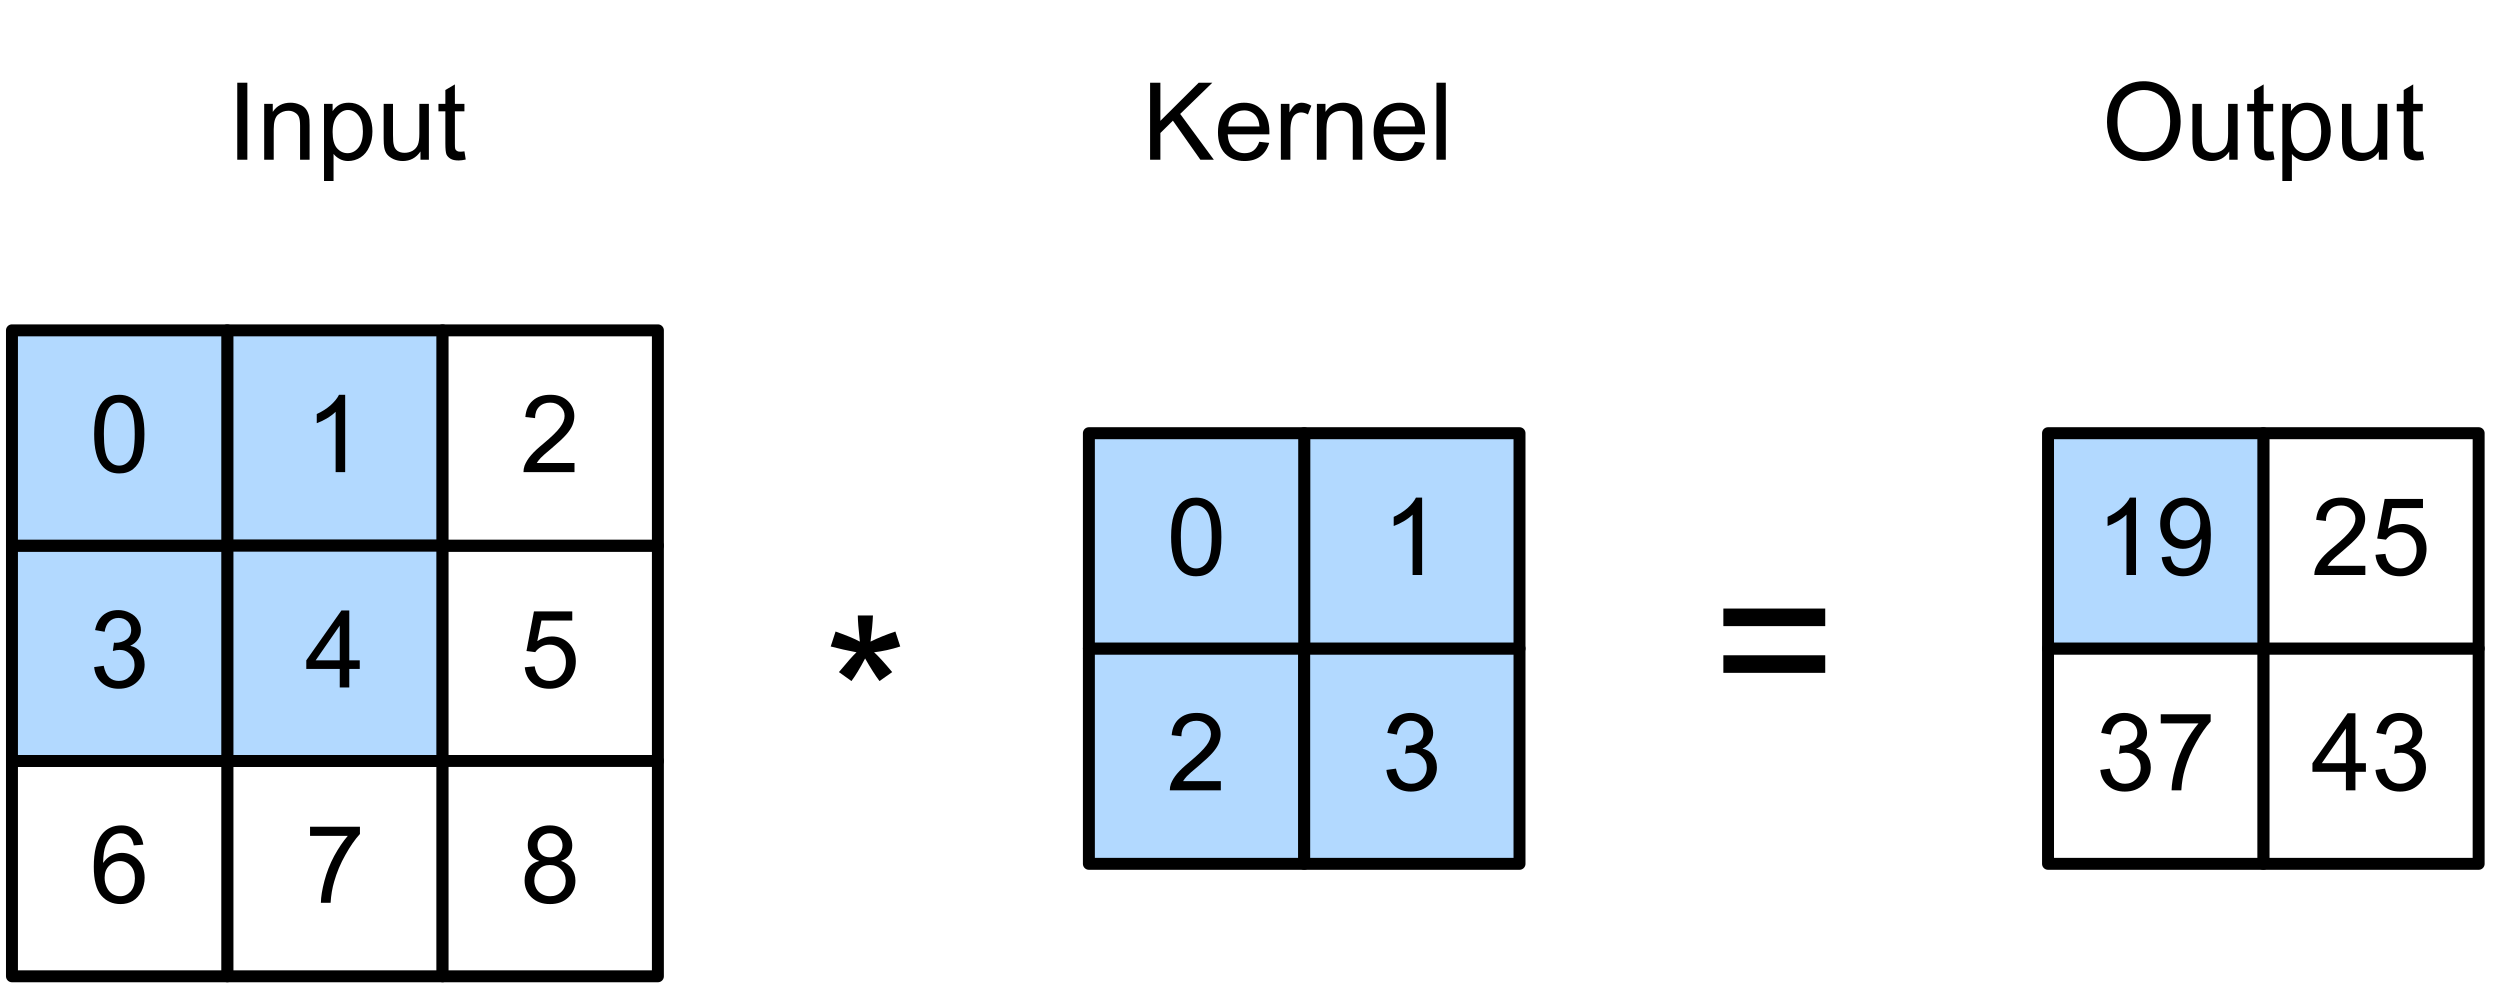
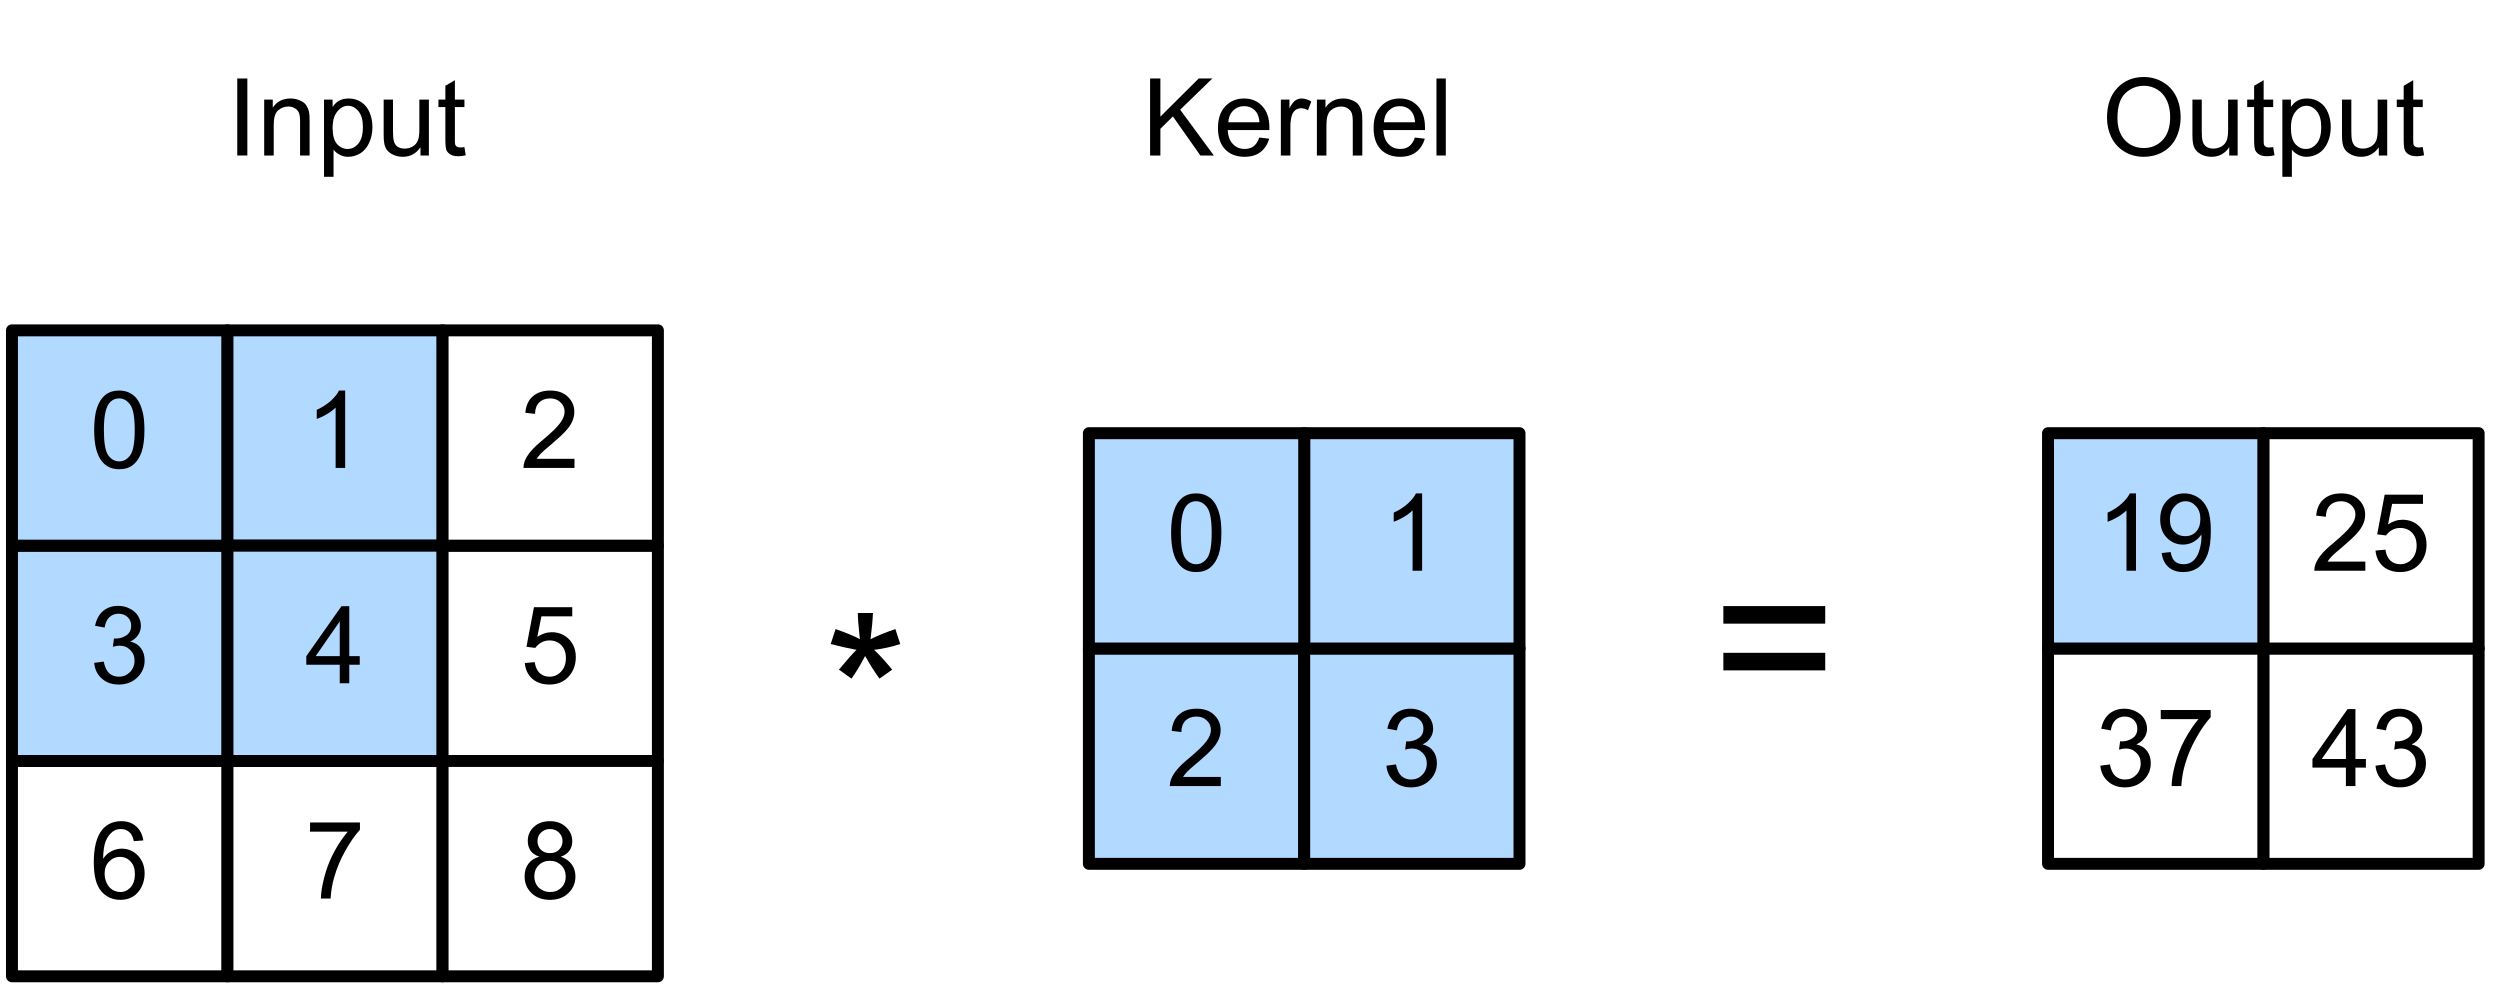
<svg xmlns="http://www.w3.org/2000/svg" xmlns:xlink="http://www.w3.org/1999/xlink" width="209pt" height="83pt" viewBox="0 0 209 83" version="1.1">
  <defs>
    <g>
      <symbol overflow="visible" id="glyph0-0">
        <path style="stroke:none;" d="M 1.125 0 L 1.125 -5.625 L 5.625 -5.625 L 5.625 0 Z M 1.266 -0.141 L 5.484 -0.141 L 5.484 -5.484 L 1.266 -5.484 Z M 1.266 -0.141 " />
      </symbol>
      <symbol overflow="visible" id="glyph0-1">
        <path style="stroke:none;" d="M 2.906 0 L 2.906 -1.547 L 0.109 -1.547 L 0.109 -2.266 L 3.047 -6.438 L 3.703 -6.438 L 3.703 -2.266 L 4.578 -2.266 L 4.578 -1.547 L 3.703 -1.547 L 3.703 0 Z M 2.906 -2.266 L 2.906 -5.172 L 0.891 -2.266 Z M 2.906 -2.266 " />
      </symbol>
      <symbol overflow="visible" id="glyph0-2">
        <path style="stroke:none;" d="M 0.375 -1.703 L 1.172 -1.812 C 1.266 -1.363 1.414 -1.039 1.625 -0.844 C 1.844 -0.645 2.113 -0.547 2.438 -0.547 C 2.801 -0.547 3.109 -0.672 3.359 -0.922 C 3.617 -1.18 3.75 -1.504 3.75 -1.891 C 3.75 -2.254 3.629 -2.551 3.391 -2.781 C 3.16 -3.02 2.863 -3.141 2.5 -3.141 C 2.344 -3.141 2.156 -3.109 1.938 -3.047 L 2.031 -3.75 C 2.082 -3.738 2.125 -3.734 2.156 -3.734 C 2.488 -3.734 2.789 -3.82 3.062 -4 C 3.332 -4.176 3.469 -4.445 3.469 -4.812 C 3.469 -5.102 3.367 -5.344 3.172 -5.531 C 2.973 -5.719 2.719 -5.812 2.406 -5.812 C 2.102 -5.812 1.848 -5.711 1.641 -5.516 C 1.441 -5.328 1.312 -5.039 1.25 -4.656 L 0.453 -4.797 C 0.555 -5.328 0.773 -5.738 1.109 -6.031 C 1.453 -6.32 1.879 -6.469 2.391 -6.469 C 2.742 -6.469 3.066 -6.391 3.359 -6.234 C 3.66 -6.086 3.891 -5.883 4.047 -5.625 C 4.203 -5.363 4.281 -5.086 4.281 -4.797 C 4.281 -4.516 4.203 -4.258 4.047 -4.031 C 3.898 -3.801 3.68 -3.617 3.391 -3.484 C 3.773 -3.398 4.07 -3.219 4.281 -2.938 C 4.488 -2.664 4.594 -2.32 4.594 -1.906 C 4.594 -1.344 4.383 -0.863 3.969 -0.469 C 3.562 -0.082 3.047 0.109 2.422 0.109 C 1.859 0.109 1.391 -0.055 1.016 -0.391 C 0.641 -0.723 0.426 -1.16 0.375 -1.703 Z M 0.375 -1.703 " />
      </symbol>
      <symbol overflow="visible" id="glyph0-3">
        <path style="stroke:none;" d="M 0.422 -5.594 L 0.422 -6.359 L 4.594 -6.359 L 4.594 -5.75 C 4.188 -5.312 3.781 -4.727 3.375 -4 C 2.969 -3.281 2.656 -2.535 2.438 -1.766 C 2.281 -1.234 2.18 -0.645 2.141 0 L 1.328 0 C 1.336 -0.508 1.438 -1.117 1.625 -1.828 C 1.812 -2.547 2.082 -3.238 2.438 -3.906 C 2.801 -4.57 3.18 -5.133 3.578 -5.594 Z M 0.422 -5.594 " />
      </symbol>
      <symbol overflow="visible" id="glyph0-4">
        <path style="stroke:none;" d="M 4.531 -0.766 L 4.531 0 L 0.266 0 C 0.266 -0.188 0.297 -0.367 0.359 -0.547 C 0.473 -0.836 0.648 -1.125 0.891 -1.406 C 1.129 -1.688 1.473 -2.008 1.922 -2.375 C 2.617 -2.957 3.086 -3.414 3.328 -3.75 C 3.578 -4.082 3.703 -4.398 3.703 -4.703 C 3.703 -5.016 3.586 -5.273 3.359 -5.484 C 3.141 -5.703 2.852 -5.812 2.5 -5.812 C 2.113 -5.812 1.805 -5.695 1.578 -5.469 C 1.348 -5.238 1.234 -4.922 1.234 -4.516 L 0.422 -4.609 C 0.473 -5.211 0.68 -5.672 1.047 -5.984 C 1.41 -6.305 1.898 -6.469 2.516 -6.469 C 3.129 -6.469 3.613 -6.297 3.969 -5.953 C 4.332 -5.609 4.516 -5.188 4.516 -4.688 C 4.516 -4.426 4.461 -4.172 4.359 -3.922 C 4.254 -3.672 4.078 -3.406 3.828 -3.125 C 3.586 -2.852 3.188 -2.477 2.625 -2 C 2.145 -1.602 1.836 -1.332 1.703 -1.188 C 1.566 -1.039 1.457 -0.898 1.375 -0.766 Z M 4.531 -0.766 " />
      </symbol>
      <symbol overflow="visible" id="glyph0-5">
        <path style="stroke:none;" d="M 0.375 -1.688 L 1.203 -1.766 C 1.266 -1.359 1.406 -1.051 1.625 -0.844 C 1.852 -0.645 2.125 -0.547 2.438 -0.547 C 2.82 -0.547 3.145 -0.688 3.406 -0.969 C 3.676 -1.258 3.812 -1.641 3.812 -2.109 C 3.812 -2.566 3.68 -2.926 3.422 -3.188 C 3.172 -3.445 2.844 -3.578 2.438 -3.578 C 2.176 -3.578 1.941 -3.516 1.734 -3.391 C 1.535 -3.273 1.375 -3.129 1.25 -2.953 L 0.516 -3.047 L 1.141 -6.359 L 4.344 -6.359 L 4.344 -5.594 L 1.766 -5.594 L 1.422 -3.875 C 1.805 -4.133 2.211 -4.266 2.641 -4.266 C 3.203 -4.266 3.676 -4.07 4.062 -3.688 C 4.445 -3.301 4.641 -2.801 4.641 -2.188 C 4.641 -1.602 4.473 -1.098 4.141 -0.672 C 3.723 -0.148 3.156 0.109 2.438 0.109 C 1.852 0.109 1.375 -0.051 1 -0.375 C 0.633 -0.707 0.426 -1.145 0.375 -1.688 Z M 0.375 -1.688 " />
      </symbol>
      <symbol overflow="visible" id="glyph0-6">
        <path style="stroke:none;" d="M 3.359 0 L 2.562 0 L 2.562 -5.047 C 2.375 -4.859 2.125 -4.672 1.812 -4.484 C 1.5 -4.305 1.223 -4.176 0.984 -4.094 L 0.984 -4.859 C 1.422 -5.055 1.805 -5.301 2.141 -5.594 C 2.473 -5.895 2.707 -6.188 2.844 -6.469 L 3.359 -6.469 Z M 3.359 0 " />
      </symbol>
      <symbol overflow="visible" id="glyph0-7">
        <path style="stroke:none;" d="M 0.5 -1.484 L 1.25 -1.562 C 1.312 -1.207 1.43 -0.945 1.609 -0.781 C 1.797 -0.625 2.035 -0.547 2.328 -0.547 C 2.566 -0.547 2.773 -0.598 2.953 -0.703 C 3.141 -0.816 3.289 -0.969 3.406 -1.156 C 3.531 -1.344 3.629 -1.594 3.703 -1.906 C 3.785 -2.219 3.828 -2.539 3.828 -2.875 C 3.828 -2.906 3.82 -2.957 3.812 -3.031 C 3.656 -2.781 3.441 -2.578 3.172 -2.422 C 2.898 -2.266 2.602 -2.188 2.281 -2.188 C 1.75 -2.188 1.297 -2.379 0.922 -2.766 C 0.555 -3.148 0.375 -3.66 0.375 -4.297 C 0.375 -4.953 0.566 -5.477 0.953 -5.875 C 1.336 -6.27 1.82 -6.469 2.406 -6.469 C 2.82 -6.469 3.203 -6.352 3.547 -6.125 C 3.891 -5.906 4.148 -5.586 4.328 -5.172 C 4.516 -4.754 4.609 -4.148 4.609 -3.359 C 4.609 -2.535 4.52 -1.879 4.344 -1.391 C 4.164 -0.898 3.898 -0.523 3.547 -0.266 C 3.191 -0.016 2.773 0.109 2.297 0.109 C 1.797 0.109 1.383 -0.031 1.062 -0.312 C 0.75 -0.594 0.562 -0.984 0.5 -1.484 Z M 3.734 -4.328 C 3.734 -4.785 3.609 -5.145 3.359 -5.406 C 3.117 -5.676 2.832 -5.812 2.5 -5.812 C 2.145 -5.812 1.836 -5.664 1.578 -5.375 C 1.316 -5.094 1.188 -4.723 1.188 -4.266 C 1.188 -3.859 1.305 -3.523 1.547 -3.266 C 1.797 -3.016 2.102 -2.891 2.469 -2.891 C 2.844 -2.891 3.145 -3.016 3.375 -3.266 C 3.613 -3.523 3.734 -3.879 3.734 -4.328 Z M 3.734 -4.328 " />
      </symbol>
      <symbol overflow="visible" id="glyph0-8">
        <path style="stroke:none;" d="M 4.484 -4.859 L 3.688 -4.797 C 3.625 -5.109 3.523 -5.336 3.391 -5.484 C 3.18 -5.703 2.922 -5.812 2.609 -5.812 C 2.348 -5.812 2.125 -5.742 1.938 -5.609 C 1.688 -5.422 1.488 -5.156 1.344 -4.812 C 1.207 -4.469 1.133 -3.973 1.125 -3.328 C 1.312 -3.609 1.539 -3.816 1.812 -3.953 C 2.094 -4.098 2.383 -4.172 2.688 -4.172 C 3.219 -4.172 3.664 -3.977 4.031 -3.594 C 4.406 -3.207 4.594 -2.707 4.594 -2.094 C 4.594 -1.688 4.504 -1.305 4.328 -0.953 C 4.148 -0.609 3.91 -0.344 3.609 -0.156 C 3.305 0.02 2.961 0.109 2.578 0.109 C 1.922 0.109 1.383 -0.129 0.969 -0.609 C 0.551 -1.098 0.344 -1.898 0.344 -3.016 C 0.344 -4.254 0.57 -5.16 1.031 -5.734 C 1.426 -6.223 1.969 -6.469 2.656 -6.469 C 3.156 -6.469 3.566 -6.32 3.891 -6.031 C 4.211 -5.75 4.41 -5.359 4.484 -4.859 Z M 1.25 -2.094 C 1.25 -1.812 1.305 -1.547 1.422 -1.297 C 1.535 -1.055 1.695 -0.867 1.906 -0.734 C 2.113 -0.609 2.332 -0.547 2.562 -0.547 C 2.895 -0.547 3.18 -0.676 3.422 -0.938 C 3.66 -1.207 3.781 -1.578 3.781 -2.047 C 3.781 -2.492 3.66 -2.844 3.422 -3.094 C 3.191 -3.352 2.895 -3.484 2.531 -3.484 C 2.176 -3.484 1.875 -3.352 1.625 -3.094 C 1.375 -2.844 1.25 -2.508 1.25 -2.094 Z M 1.25 -2.094 " />
      </symbol>
      <symbol overflow="visible" id="glyph0-9">
        <path style="stroke:none;" d="M 1.594 -3.5 C 1.258 -3.613 1.016 -3.781 0.859 -4 C 0.703 -4.227 0.625 -4.5 0.625 -4.812 C 0.625 -5.281 0.789 -5.672 1.125 -5.984 C 1.469 -6.305 1.914 -6.469 2.469 -6.469 C 3.031 -6.469 3.484 -6.301 3.828 -5.969 C 4.172 -5.645 4.344 -5.25 4.344 -4.781 C 4.344 -4.488 4.266 -4.227 4.109 -4 C 3.953 -3.781 3.711 -3.613 3.391 -3.5 C 3.785 -3.363 4.086 -3.148 4.297 -2.859 C 4.504 -2.578 4.609 -2.238 4.609 -1.844 C 4.609 -1.289 4.41 -0.828 4.016 -0.453 C 3.629 -0.078 3.117 0.109 2.484 0.109 C 1.848 0.109 1.332 -0.078 0.938 -0.453 C 0.551 -0.828 0.359 -1.297 0.359 -1.859 C 0.359 -2.273 0.461 -2.625 0.672 -2.906 C 0.891 -3.195 1.195 -3.395 1.594 -3.5 Z M 1.438 -4.828 C 1.438 -4.523 1.531 -4.273 1.719 -4.078 C 1.914 -3.891 2.172 -3.797 2.484 -3.797 C 2.797 -3.797 3.047 -3.891 3.234 -4.078 C 3.43 -4.273 3.531 -4.516 3.531 -4.797 C 3.531 -5.078 3.43 -5.316 3.234 -5.516 C 3.035 -5.711 2.785 -5.812 2.484 -5.812 C 2.18 -5.812 1.93 -5.711 1.734 -5.516 C 1.535 -5.328 1.438 -5.098 1.438 -4.828 Z M 1.172 -1.859 C 1.172 -1.629 1.223 -1.41 1.328 -1.203 C 1.441 -0.992 1.602 -0.832 1.812 -0.719 C 2.02 -0.602 2.25 -0.547 2.5 -0.547 C 2.875 -0.547 3.18 -0.664 3.422 -0.906 C 3.672 -1.145 3.797 -1.453 3.797 -1.828 C 3.797 -2.211 3.672 -2.531 3.422 -2.781 C 3.172 -3.031 2.852 -3.156 2.469 -3.156 C 2.094 -3.156 1.781 -3.031 1.531 -2.781 C 1.289 -2.531 1.172 -2.223 1.172 -1.859 Z M 1.172 -1.859 " />
      </symbol>
      <symbol overflow="visible" id="glyph0-10">
        <path style="stroke:none;" d="M 0.375 -3.172 C 0.375 -3.93 0.453 -4.547 0.609 -5.016 C 0.766 -5.484 0.992 -5.844 1.297 -6.094 C 1.609 -6.344 2 -6.469 2.469 -6.469 C 2.82 -6.469 3.129 -6.395 3.391 -6.25 C 3.648 -6.113 3.863 -5.914 4.031 -5.656 C 4.195 -5.395 4.328 -5.078 4.422 -4.703 C 4.523 -4.328 4.578 -3.816 4.578 -3.172 C 4.578 -2.422 4.5 -1.812 4.344 -1.344 C 4.188 -0.883 3.953 -0.523 3.641 -0.266 C 3.336 -0.016 2.945 0.109 2.469 0.109 C 1.852 0.109 1.367 -0.113 1.016 -0.562 C 0.586 -1.094 0.375 -1.961 0.375 -3.172 Z M 1.188 -3.172 C 1.188 -2.117 1.305 -1.414 1.547 -1.062 C 1.797 -0.719 2.102 -0.547 2.469 -0.547 C 2.832 -0.547 3.141 -0.719 3.391 -1.062 C 3.641 -1.414 3.766 -2.117 3.766 -3.172 C 3.766 -4.234 3.641 -4.938 3.391 -5.281 C 3.141 -5.633 2.832 -5.812 2.469 -5.812 C 2.102 -5.812 1.812 -5.66 1.594 -5.359 C 1.32 -4.961 1.188 -4.234 1.188 -3.172 Z M 1.188 -3.172 " />
      </symbol>
      <symbol overflow="visible" id="glyph0-11">
        <path style="stroke:none;" d="M 0.438 -3.141 C 0.438 -4.203 0.723 -5.035 1.297 -5.641 C 1.867 -6.254 2.609 -6.562 3.516 -6.562 C 4.109 -6.562 4.645 -6.414 5.125 -6.125 C 5.602 -5.844 5.969 -5.445 6.219 -4.938 C 6.469 -4.426 6.594 -3.852 6.594 -3.219 C 6.594 -2.562 6.461 -1.973 6.203 -1.453 C 5.941 -0.941 5.566 -0.551 5.078 -0.281 C 4.598 -0.02 4.078 0.109 3.516 0.109 C 2.91 0.109 2.367 -0.035 1.891 -0.328 C 1.41 -0.617 1.047 -1.02 0.797 -1.531 C 0.555 -2.039 0.438 -2.578 0.438 -3.141 Z M 1.312 -3.125 C 1.312 -2.344 1.52 -1.727 1.938 -1.281 C 2.352 -0.844 2.879 -0.625 3.516 -0.625 C 4.148 -0.625 4.676 -0.848 5.094 -1.297 C 5.508 -1.742 5.719 -2.383 5.719 -3.219 C 5.719 -3.738 5.629 -4.191 5.453 -4.578 C 5.273 -4.973 5.016 -5.281 4.672 -5.5 C 4.328 -5.719 3.945 -5.828 3.531 -5.828 C 2.926 -5.828 2.406 -5.617 1.969 -5.203 C 1.531 -4.785 1.312 -4.094 1.312 -3.125 Z M 1.312 -3.125 " />
      </symbol>
      <symbol overflow="visible" id="glyph0-12">
        <path style="stroke:none;" d="M 3.656 0 L 3.656 -0.688 C 3.289 -0.156 2.797 0.109 2.172 0.109 C 1.898 0.109 1.645 0.055 1.406 -0.047 C 1.164 -0.16 0.984 -0.297 0.859 -0.453 C 0.742 -0.609 0.664 -0.801 0.625 -1.031 C 0.594 -1.188 0.578 -1.438 0.578 -1.781 L 0.578 -4.672 L 1.359 -4.672 L 1.359 -2.078 C 1.359 -1.66 1.379 -1.383 1.422 -1.25 C 1.461 -1.039 1.562 -0.875 1.719 -0.75 C 1.883 -0.633 2.086 -0.578 2.328 -0.578 C 2.566 -0.578 2.789 -0.633 3 -0.75 C 3.207 -0.875 3.352 -1.039 3.438 -1.25 C 3.52 -1.457 3.562 -1.766 3.562 -2.172 L 3.562 -4.672 L 4.359 -4.672 L 4.359 0 Z M 3.656 0 " />
      </symbol>
      <symbol overflow="visible" id="glyph0-13">
        <path style="stroke:none;" d="M 2.328 -0.703 L 2.438 -0.016 C 2.207 0.035 2.008 0.062 1.844 0.062 C 1.551 0.062 1.328 0.016 1.172 -0.078 C 1.016 -0.172 0.898 -0.289 0.828 -0.438 C 0.766 -0.582 0.734 -0.891 0.734 -1.359 L 0.734 -4.047 L 0.156 -4.047 L 0.156 -4.672 L 0.734 -4.672 L 0.734 -5.828 L 1.531 -6.297 L 1.531 -4.672 L 2.328 -4.672 L 2.328 -4.047 L 1.531 -4.047 L 1.531 -1.328 C 1.531 -1.098 1.539 -0.953 1.562 -0.891 C 1.594 -0.828 1.641 -0.773 1.703 -0.734 C 1.766 -0.691 1.852 -0.672 1.969 -0.672 C 2.062 -0.672 2.18 -0.68 2.328 -0.703 Z M 2.328 -0.703 " />
      </symbol>
      <symbol overflow="visible" id="glyph0-14">
        <path style="stroke:none;" d="M 0.594 1.781 L 0.594 -4.672 L 1.312 -4.672 L 1.312 -4.062 C 1.477 -4.301 1.664 -4.477 1.875 -4.594 C 2.094 -4.707 2.359 -4.766 2.672 -4.766 C 3.066 -4.766 3.414 -4.66 3.719 -4.453 C 4.02 -4.254 4.25 -3.969 4.406 -3.594 C 4.562 -3.219 4.641 -2.812 4.641 -2.375 C 4.641 -1.895 4.551 -1.461 4.375 -1.078 C 4.207 -0.691 3.961 -0.395 3.641 -0.188 C 3.316 0.008 2.973 0.109 2.609 0.109 C 2.348 0.109 2.113 0.051 1.906 -0.062 C 1.695 -0.176 1.523 -0.316 1.391 -0.484 L 1.391 1.781 Z M 1.312 -2.312 C 1.312 -1.707 1.43 -1.258 1.672 -0.969 C 1.922 -0.688 2.219 -0.547 2.562 -0.547 C 2.906 -0.547 3.203 -0.691 3.453 -0.984 C 3.711 -1.285 3.844 -1.75 3.844 -2.375 C 3.844 -2.969 3.719 -3.41 3.469 -3.703 C 3.227 -4.004 2.938 -4.156 2.594 -4.156 C 2.258 -4.156 1.961 -3.992 1.703 -3.672 C 1.441 -3.359 1.312 -2.906 1.312 -2.312 Z M 1.312 -2.312 " />
      </symbol>
      <symbol overflow="visible" id="glyph0-15">
        <path style="stroke:none;" d="M 0.656 0 L 0.656 -6.438 L 1.516 -6.438 L 1.516 -3.25 L 4.719 -6.438 L 5.859 -6.438 L 3.172 -3.828 L 5.984 0 L 4.859 0 L 2.562 -3.266 L 1.516 -2.234 L 1.516 0 Z M 0.656 0 " />
      </symbol>
      <symbol overflow="visible" id="glyph0-16">
        <path style="stroke:none;" d="M 3.781 -1.5 L 4.609 -1.406 C 4.473 -0.926 4.227 -0.551 3.875 -0.281 C 3.531 -0.02 3.086 0.109 2.547 0.109 C 1.867 0.109 1.328 -0.098 0.922 -0.516 C 0.523 -0.941 0.328 -1.535 0.328 -2.297 C 0.328 -3.078 0.531 -3.68 0.938 -4.109 C 1.344 -4.547 1.867 -4.766 2.516 -4.766 C 3.141 -4.766 3.645 -4.551 4.031 -4.125 C 4.426 -3.707 4.625 -3.113 4.625 -2.344 C 4.625 -2.289 4.625 -2.219 4.625 -2.125 L 1.141 -2.125 C 1.172 -1.613 1.316 -1.223 1.578 -0.953 C 1.836 -0.68 2.164 -0.547 2.562 -0.547 C 2.852 -0.547 3.098 -0.617 3.297 -0.766 C 3.504 -0.922 3.664 -1.164 3.781 -1.5 Z M 1.188 -2.781 L 3.797 -2.781 C 3.766 -3.176 3.664 -3.473 3.5 -3.672 C 3.25 -3.973 2.922 -4.125 2.516 -4.125 C 2.148 -4.125 1.844 -4 1.594 -3.75 C 1.352 -3.508 1.219 -3.188 1.188 -2.781 Z M 1.188 -2.781 " />
      </symbol>
      <symbol overflow="visible" id="glyph0-17">
        <path style="stroke:none;" d="M 0.578 0 L 0.578 -4.672 L 1.297 -4.672 L 1.297 -3.953 C 1.473 -4.285 1.641 -4.504 1.797 -4.609 C 1.953 -4.711 2.125 -4.766 2.312 -4.766 C 2.57 -4.766 2.844 -4.68 3.125 -4.516 L 2.844 -3.781 C 2.656 -3.895 2.461 -3.953 2.266 -3.953 C 2.098 -3.953 1.941 -3.898 1.797 -3.797 C 1.66 -3.691 1.562 -3.547 1.5 -3.359 C 1.414 -3.078 1.375 -2.77 1.375 -2.438 L 1.375 0 Z M 0.578 0 " />
      </symbol>
      <symbol overflow="visible" id="glyph0-18">
        <path style="stroke:none;" d="M 0.594 0 L 0.594 -4.672 L 1.312 -4.672 L 1.312 -4 C 1.645 -4.508 2.141 -4.766 2.797 -4.766 C 3.078 -4.766 3.332 -4.711 3.562 -4.609 C 3.801 -4.516 3.977 -4.383 4.094 -4.219 C 4.207 -4.062 4.289 -3.867 4.344 -3.641 C 4.375 -3.492 4.391 -3.238 4.391 -2.875 L 4.391 0 L 3.594 0 L 3.594 -2.844 C 3.594 -3.164 3.562 -3.406 3.5 -3.562 C 3.438 -3.719 3.328 -3.844 3.172 -3.938 C 3.016 -4.039 2.832 -4.094 2.625 -4.094 C 2.289 -4.094 2 -3.984 1.75 -3.766 C 1.508 -3.555 1.391 -3.148 1.391 -2.547 L 1.391 0 Z M 0.594 0 " />
      </symbol>
      <symbol overflow="visible" id="glyph0-19">
        <path style="stroke:none;" d="M 0.578 0 L 0.578 -6.438 L 1.359 -6.438 L 1.359 0 Z M 0.578 0 " />
      </symbol>
      <symbol overflow="visible" id="glyph0-20">
        <path style="stroke:none;" d="M 0.844 0 L 0.844 -6.438 L 1.688 -6.438 L 1.688 0 Z M 0.844 0 " />
      </symbol>
      <symbol overflow="visible" id="glyph1-0">
        <path style="stroke:none;" d="M 2.25 0 L 2.25 -11.25 L 11.25 -11.25 L 11.25 0 Z M 2.531 -0.281 L 10.969 -0.281 L 10.969 -10.969 L 2.531 -10.969 Z M 2.531 -0.281 " />
      </symbol>
      <symbol overflow="visible" id="glyph1-1">
        <path style="stroke:none;" d="M 0.562 -10.516 L 0.969 -11.766 C 1.895 -11.441 2.57 -11.16 3 -10.922 C 2.883 -11.973 2.828 -12.703 2.828 -13.109 L 4.094 -13.109 C 4.07 -12.523 4.004 -11.797 3.891 -10.922 C 4.492 -11.223 5.188 -11.504 5.969 -11.766 L 6.375 -10.516 C 5.625 -10.273 4.895 -10.113 4.188 -10.031 C 4.539 -9.719 5.047 -9.164 5.703 -8.375 L 4.641 -7.625 C 4.297 -8.082 3.895 -8.711 3.438 -9.516 C 3 -8.68 2.617 -8.051 2.297 -7.625 L 1.25 -8.375 C 1.938 -9.207 2.426 -9.758 2.719 -10.031 C 1.957 -10.176 1.238 -10.336 0.562 -10.516 Z M 0.562 -10.516 " />
      </symbol>
      <symbol overflow="visible" id="glyph1-2">
        <path style="stroke:none;" d="M 9.516 -7.578 L 1 -7.578 L 1 -9.047 L 9.516 -9.047 Z M 9.516 -3.672 L 1 -3.672 L 1 -5.141 L 9.516 -5.141 Z M 9.516 -3.672 " />
      </symbol>
    </g>
  </defs>
  <g id="surface1">
-     <rect x="0" y="0" width="209" height="83" style="fill:rgb(100%,100%,100%);fill-opacity:1;stroke:none;" />
-     <rect x="0" y="0" width="209" height="83" style="fill:rgb(100%,100%,100%);fill-opacity:1;stroke:none;" />
    <path style="fill-rule:nonzero;fill:rgb(100%,100%,100%);fill-opacity:1;stroke-width:1;stroke-linecap:round;stroke-linejoin:round;stroke:rgb(0%,0%,0%);stroke-opacity:1;stroke-miterlimit:10;" d="M 242.215 157.215 L 260.215 157.215 L 260.215 175.215 L 242.215 175.215 Z M 242.215 157.215 " transform="matrix(1,0,0,1,-53,-103)" />
    <g style="fill:rgb(0%,0%,0%);fill-opacity:1;">
-       <use xlink:href="#glyph0-1" x="193.211" y="66.069" />
-       <use xlink:href="#glyph0-2" x="198.217" y="66.069" />
+       <use xlink:href="#glyph0-1" x="193.211" y="65.716" />
+       <use xlink:href="#glyph0-2" x="198.217" y="65.716" />
    </g>
    <path style="fill-rule:nonzero;fill:rgb(100%,100%,100%);fill-opacity:1;stroke-width:1;stroke-linecap:round;stroke-linejoin:round;stroke:rgb(0%,0%,0%);stroke-opacity:1;stroke-miterlimit:10;" d="M 224.215 157.215 L 242.215 157.215 L 242.215 175.215 L 224.215 175.215 Z M 224.215 157.215 " transform="matrix(1,0,0,1,-53,-103)" />
    <g style="fill:rgb(0%,0%,0%);fill-opacity:1;">
-       <use xlink:href="#glyph0-2" x="175.211" y="66.069" />
-       <use xlink:href="#glyph0-3" x="180.217" y="66.069" />
+       <use xlink:href="#glyph0-2" x="175.211" y="65.716" />
+       <use xlink:href="#glyph0-3" x="180.217" y="65.716" />
    </g>
    <path style="fill-rule:nonzero;fill:rgb(100%,100%,100%);fill-opacity:1;stroke-width:1;stroke-linecap:round;stroke-linejoin:round;stroke:rgb(0%,0%,0%);stroke-opacity:1;stroke-miterlimit:10;" d="M 242.215 139.215 L 260.215 139.215 L 260.215 157.215 L 242.215 157.215 Z M 242.215 139.215 " transform="matrix(1,0,0,1,-53,-103)" />
    <g style="fill:rgb(0%,0%,0%);fill-opacity:1;">
-       <use xlink:href="#glyph0-4" x="193.211" y="48.069" />
-       <use xlink:href="#glyph0-5" x="198.217" y="48.069" />
+       <use xlink:href="#glyph0-4" x="193.211" y="47.716" />
+       <use xlink:href="#glyph0-5" x="198.217" y="47.716" />
    </g>
-     <path style="fill-rule:nonzero;fill:rgb(69.803%,85.097%,100%);fill-opacity:1;stroke-width:1;stroke-linecap:round;stroke-linejoin:round;stroke:rgb(0%,0%,0%);stroke-opacity:1;stroke-miterlimit:10;" d="M 224.215 139.215 L 242.215 139.215 L 242.215 157.215 L 224.215 157.215 Z M 224.215 139.215 " transform="matrix(1,0,0,1,-53,-103)" />
+     <path style="fill-rule:nonzero;fill:rgb(69.804%,85.098%,100%);fill-opacity:1;stroke-width:1;stroke-linecap:round;stroke-linejoin:round;stroke:rgb(0%,0%,0%);stroke-opacity:1;stroke-miterlimit:10;" d="M 224.215 139.215 L 242.215 139.215 L 242.215 157.215 L 224.215 157.215 Z M 224.215 139.215 " transform="matrix(1,0,0,1,-53,-103)" />
    <g style="fill:rgb(0%,0%,0%);fill-opacity:1;">
-       <use xlink:href="#glyph0-6" x="175.211" y="48.069" />
-       <use xlink:href="#glyph0-7" x="180.217" y="48.069" />
+       <use xlink:href="#glyph0-6" x="175.211" y="47.716" />
+       <use xlink:href="#glyph0-7" x="180.217" y="47.716" />
    </g>
    <g style="fill:rgb(0%,0%,0%);fill-opacity:1;">
-       <use xlink:href="#glyph1-1" x="68.885" y="64.562" />
+       <use xlink:href="#glyph1-1" x="68.885" y="64.357" />
    </g>
    <g style="fill:rgb(0%,0%,0%);fill-opacity:1;">
-       <use xlink:href="#glyph1-2" x="143.073" y="59.922" />
+       <use xlink:href="#glyph1-2" x="143.073" y="59.716" />
    </g>
    <path style="fill-rule:nonzero;fill:rgb(100%,100%,100%);fill-opacity:1;stroke-width:1;stroke-linecap:round;stroke-linejoin:round;stroke:rgb(0%,0%,0%);stroke-opacity:1;stroke-miterlimit:10;" d="M 72 166.617 L 90 166.617 L 90 184.617 L 72 184.617 Z M 72 166.617 " transform="matrix(1,0,0,1,-53,-103)" />
    <g style="fill:rgb(0%,0%,0%);fill-opacity:1;">
-       <use xlink:href="#glyph0-3" x="25.497" y="75.472" />
+       <use xlink:href="#glyph0-3" x="25.497" y="75.119" />
    </g>
-     <path style="fill-rule:nonzero;fill:rgb(69.803%,85.097%,100%);fill-opacity:1;stroke-width:1;stroke-linecap:round;stroke-linejoin:round;stroke:rgb(0%,0%,0%);stroke-opacity:1;stroke-miterlimit:10;" d="M 72 130.617 L 90 130.617 L 90 148.617 L 72 148.617 Z M 72 130.617 " transform="matrix(1,0,0,1,-53,-103)" />
+     <path style="fill-rule:nonzero;fill:rgb(69.804%,85.098%,100%);fill-opacity:1;stroke-width:1;stroke-linecap:round;stroke-linejoin:round;stroke:rgb(0%,0%,0%);stroke-opacity:1;stroke-miterlimit:10;" d="M 72 130.617 L 90 130.617 L 90 148.617 L 72 148.617 Z M 72 130.617 " transform="matrix(1,0,0,1,-53,-103)" />
    <g style="fill:rgb(0%,0%,0%);fill-opacity:1;">
-       <use xlink:href="#glyph0-6" x="25.497" y="39.472" />
+       <use xlink:href="#glyph0-6" x="25.497" y="39.119" />
    </g>
-     <path style="fill-rule:nonzero;fill:rgb(69.803%,85.097%,100%);fill-opacity:1;stroke-width:1;stroke-linecap:round;stroke-linejoin:round;stroke:rgb(0%,0%,0%);stroke-opacity:1;stroke-miterlimit:10;" d="M 72 148.617 L 90 148.617 L 90 166.617 L 72 166.617 Z M 72 148.617 " transform="matrix(1,0,0,1,-53,-103)" />
+     <path style="fill-rule:nonzero;fill:rgb(69.804%,85.098%,100%);fill-opacity:1;stroke-width:1;stroke-linecap:round;stroke-linejoin:round;stroke:rgb(0%,0%,0%);stroke-opacity:1;stroke-miterlimit:10;" d="M 72 148.617 L 90 148.617 L 90 166.617 L 72 166.617 Z M 72 148.617 " transform="matrix(1,0,0,1,-53,-103)" />
    <g style="fill:rgb(0%,0%,0%);fill-opacity:1;">
-       <use xlink:href="#glyph0-1" x="25.497" y="57.472" />
+       <use xlink:href="#glyph0-1" x="25.497" y="57.119" />
    </g>
    <path style="fill-rule:nonzero;fill:rgb(100%,100%,100%);fill-opacity:1;stroke-width:1;stroke-linecap:round;stroke-linejoin:round;stroke:rgb(0%,0%,0%);stroke-opacity:1;stroke-miterlimit:10;" d="M 54 166.617 L 72 166.617 L 72 184.617 L 54 184.617 Z M 54 166.617 " transform="matrix(1,0,0,1,-53,-103)" />
    <g style="fill:rgb(0%,0%,0%);fill-opacity:1;">
-       <use xlink:href="#glyph0-8" x="7.497" y="75.472" />
+       <use xlink:href="#glyph0-8" x="7.497" y="75.119" />
    </g>
    <path style="fill-rule:nonzero;fill:rgb(100%,100%,100%);fill-opacity:1;stroke-width:1;stroke-linecap:round;stroke-linejoin:round;stroke:rgb(0%,0%,0%);stroke-opacity:1;stroke-miterlimit:10;" d="M 90 148.617 L 108 148.617 L 108 166.617 L 90 166.617 Z M 90 148.617 " transform="matrix(1,0,0,1,-53,-103)" />
    <g style="fill:rgb(0%,0%,0%);fill-opacity:1;">
-       <use xlink:href="#glyph0-5" x="43.497" y="57.472" />
+       <use xlink:href="#glyph0-5" x="43.497" y="57.119" />
    </g>
-     <path style="fill-rule:nonzero;fill:rgb(69.803%,85.097%,100%);fill-opacity:1;stroke-width:1;stroke-linecap:round;stroke-linejoin:round;stroke:rgb(0%,0%,0%);stroke-opacity:1;stroke-miterlimit:10;" d="M 54 148.617 L 72 148.617 L 72 166.617 L 54 166.617 Z M 54 148.617 " transform="matrix(1,0,0,1,-53,-103)" />
+     <path style="fill-rule:nonzero;fill:rgb(69.804%,85.098%,100%);fill-opacity:1;stroke-width:1;stroke-linecap:round;stroke-linejoin:round;stroke:rgb(0%,0%,0%);stroke-opacity:1;stroke-miterlimit:10;" d="M 54 148.617 L 72 148.617 L 72 166.617 L 54 166.617 Z M 54 148.617 " transform="matrix(1,0,0,1,-53,-103)" />
    <g style="fill:rgb(0%,0%,0%);fill-opacity:1;">
-       <use xlink:href="#glyph0-2" x="7.497" y="57.472" />
+       <use xlink:href="#glyph0-2" x="7.497" y="57.119" />
    </g>
    <path style="fill-rule:nonzero;fill:rgb(100%,100%,100%);fill-opacity:1;stroke-width:1;stroke-linecap:round;stroke-linejoin:round;stroke:rgb(0%,0%,0%);stroke-opacity:1;stroke-miterlimit:10;" d="M 90 166.617 L 108 166.617 L 108 184.617 L 90 184.617 Z M 90 166.617 " transform="matrix(1,0,0,1,-53,-103)" />
    <g style="fill:rgb(0%,0%,0%);fill-opacity:1;">
-       <use xlink:href="#glyph0-9" x="43.497" y="75.472" />
+       <use xlink:href="#glyph0-9" x="43.497" y="75.119" />
    </g>
    <path style="fill-rule:nonzero;fill:rgb(100%,100%,100%);fill-opacity:1;stroke-width:1;stroke-linecap:round;stroke-linejoin:round;stroke:rgb(0%,0%,0%);stroke-opacity:1;stroke-miterlimit:10;" d="M 90 130.617 L 108 130.617 L 108 148.617 L 90 148.617 Z M 90 130.617 " transform="matrix(1,0,0,1,-53,-103)" />
    <g style="fill:rgb(0%,0%,0%);fill-opacity:1;">
-       <use xlink:href="#glyph0-4" x="43.497" y="39.472" />
+       <use xlink:href="#glyph0-4" x="43.497" y="39.119" />
    </g>
-     <path style="fill-rule:nonzero;fill:rgb(69.803%,85.097%,100%);fill-opacity:1;stroke-width:1;stroke-linecap:round;stroke-linejoin:round;stroke:rgb(0%,0%,0%);stroke-opacity:1;stroke-miterlimit:10;" d="M 54 130.617 L 72 130.617 L 72 148.617 L 54 148.617 Z M 54 130.617 " transform="matrix(1,0,0,1,-53,-103)" />
+     <path style="fill-rule:nonzero;fill:rgb(69.804%,85.098%,100%);fill-opacity:1;stroke-width:1;stroke-linecap:round;stroke-linejoin:round;stroke:rgb(0%,0%,0%);stroke-opacity:1;stroke-miterlimit:10;" d="M 54 130.617 L 72 130.617 L 72 148.617 L 54 148.617 Z M 54 130.617 " transform="matrix(1,0,0,1,-53,-103)" />
    <g style="fill:rgb(0%,0%,0%);fill-opacity:1;">
-       <use xlink:href="#glyph0-10" x="7.497" y="39.472" />
+       <use xlink:href="#glyph0-10" x="7.497" y="39.119" />
    </g>
-     <path style="fill-rule:nonzero;fill:rgb(69.803%,85.097%,100%);fill-opacity:1;stroke-width:1;stroke-linecap:round;stroke-linejoin:round;stroke:rgb(0%,0%,0%);stroke-opacity:1;stroke-miterlimit:10;" d="M 144.031 157.215 L 162.031 157.215 L 162.031 175.215 L 144.031 175.215 Z M 144.031 157.215 " transform="matrix(1,0,0,1,-53,-103)" />
+     <path style="fill-rule:nonzero;fill:rgb(69.804%,85.098%,100%);fill-opacity:1;stroke-width:1;stroke-linecap:round;stroke-linejoin:round;stroke:rgb(0%,0%,0%);stroke-opacity:1;stroke-miterlimit:10;" d="M 144.031 157.215 L 162.031 157.215 L 162.031 175.215 L 144.031 175.215 Z M 144.031 157.215 " transform="matrix(1,0,0,1,-53,-103)" />
    <g style="fill:rgb(0%,0%,0%);fill-opacity:1;">
-       <use xlink:href="#glyph0-4" x="97.53" y="66.069" />
+       <use xlink:href="#glyph0-4" x="97.53" y="65.716" />
    </g>
-     <path style="fill-rule:nonzero;fill:rgb(69.803%,85.097%,100%);fill-opacity:1;stroke-width:1;stroke-linecap:round;stroke-linejoin:round;stroke:rgb(0%,0%,0%);stroke-opacity:1;stroke-miterlimit:10;" d="M 162.031 157.215 L 180.031 157.215 L 180.031 175.215 L 162.031 175.215 Z M 162.031 157.215 " transform="matrix(1,0,0,1,-53,-103)" />
+     <path style="fill-rule:nonzero;fill:rgb(69.804%,85.098%,100%);fill-opacity:1;stroke-width:1;stroke-linecap:round;stroke-linejoin:round;stroke:rgb(0%,0%,0%);stroke-opacity:1;stroke-miterlimit:10;" d="M 162.031 157.215 L 180.031 157.215 L 180.031 175.215 L 162.031 175.215 Z M 162.031 157.215 " transform="matrix(1,0,0,1,-53,-103)" />
    <g style="fill:rgb(0%,0%,0%);fill-opacity:1;">
-       <use xlink:href="#glyph0-2" x="115.53" y="66.069" />
+       <use xlink:href="#glyph0-2" x="115.53" y="65.716" />
    </g>
-     <path style="fill-rule:nonzero;fill:rgb(69.803%,85.097%,100%);fill-opacity:1;stroke-width:1;stroke-linecap:round;stroke-linejoin:round;stroke:rgb(0%,0%,0%);stroke-opacity:1;stroke-miterlimit:10;" d="M 162.031 139.215 L 180.031 139.215 L 180.031 157.215 L 162.031 157.215 Z M 162.031 139.215 " transform="matrix(1,0,0,1,-53,-103)" />
+     <path style="fill-rule:nonzero;fill:rgb(69.804%,85.098%,100%);fill-opacity:1;stroke-width:1;stroke-linecap:round;stroke-linejoin:round;stroke:rgb(0%,0%,0%);stroke-opacity:1;stroke-miterlimit:10;" d="M 162.031 139.215 L 180.031 139.215 L 180.031 157.215 L 162.031 157.215 Z M 162.031 139.215 " transform="matrix(1,0,0,1,-53,-103)" />
    <g style="fill:rgb(0%,0%,0%);fill-opacity:1;">
-       <use xlink:href="#glyph0-6" x="115.53" y="48.069" />
+       <use xlink:href="#glyph0-6" x="115.53" y="47.716" />
    </g>
-     <path style="fill-rule:nonzero;fill:rgb(69.803%,85.097%,100%);fill-opacity:1;stroke-width:1;stroke-linecap:round;stroke-linejoin:round;stroke:rgb(0%,0%,0%);stroke-opacity:1;stroke-miterlimit:10;" d="M 144.031 139.215 L 162.031 139.215 L 162.031 157.215 L 144.031 157.215 Z M 144.031 139.215 " transform="matrix(1,0,0,1,-53,-103)" />
+     <path style="fill-rule:nonzero;fill:rgb(69.804%,85.098%,100%);fill-opacity:1;stroke-width:1;stroke-linecap:round;stroke-linejoin:round;stroke:rgb(0%,0%,0%);stroke-opacity:1;stroke-miterlimit:10;" d="M 144.031 139.215 L 162.031 139.215 L 162.031 157.215 L 144.031 157.215 Z M 144.031 139.215 " transform="matrix(1,0,0,1,-53,-103)" />
    <g style="fill:rgb(0%,0%,0%);fill-opacity:1;">
-       <use xlink:href="#glyph0-10" x="97.53" y="48.069" />
+       <use xlink:href="#glyph0-10" x="97.53" y="47.716" />
    </g>
    <g style="fill:rgb(0%,0%,0%);fill-opacity:1;">
-       <use xlink:href="#glyph0-11" x="175.707" y="13.353" />
-       <use xlink:href="#glyph0-12" x="182.708" y="13.353" />
-       <use xlink:href="#glyph0-13" x="187.71" y="13.353" />
-       <use xlink:href="#glyph0-14" x="190.21" y="13.353" />
-       <use xlink:href="#glyph0-12" x="195.212" y="13.353" />
-       <use xlink:href="#glyph0-13" x="200.214" y="13.353" />
+       <use xlink:href="#glyph0-11" x="175.707" y="13" />
+       <use xlink:href="#glyph0-12" x="182.708" y="13" />
+       <use xlink:href="#glyph0-13" x="187.71" y="13" />
+       <use xlink:href="#glyph0-14" x="190.21" y="13" />
+       <use xlink:href="#glyph0-12" x="195.212" y="13" />
+       <use xlink:href="#glyph0-13" x="200.214" y="13" />
    </g>
    <g style="fill:rgb(0%,0%,0%);fill-opacity:1;">
-       <use xlink:href="#glyph0-15" x="95.492" y="13.353" />
-       <use xlink:href="#glyph0-16" x="101.495" y="13.353" />
+       <use xlink:href="#glyph0-15" x="95.492" y="13" />
+       <use xlink:href="#glyph0-16" x="101.495" y="13" />
    </g>
    <g style="fill:rgb(0%,0%,0%);fill-opacity:1;">
-       <use xlink:href="#glyph0-17" x="106.501" y="13.353" />
-       <use xlink:href="#glyph0-18" x="109.498" y="13.353" />
+       <use xlink:href="#glyph0-17" x="106.501" y="13" />
+       <use xlink:href="#glyph0-18" x="109.498" y="13" />
    </g>
    <g style="fill:rgb(0%,0%,0%);fill-opacity:1;">
-       <use xlink:href="#glyph0-16" x="114.504" y="13.353" />
+       <use xlink:href="#glyph0-16" x="114.504" y="13" />
    </g>
    <g style="fill:rgb(0%,0%,0%);fill-opacity:1;">
-       <use xlink:href="#glyph0-19" x="119.51" y="13.353" />
+       <use xlink:href="#glyph0-19" x="119.51" y="13" />
    </g>
    <g style="fill:rgb(0%,0%,0%);fill-opacity:1;">
-       <use xlink:href="#glyph0-20" x="18.991" y="13.353" />
-       <use xlink:href="#glyph0-18" x="21.492" y="13.353" />
-       <use xlink:href="#glyph0-14" x="26.494" y="13.353" />
-       <use xlink:href="#glyph0-12" x="31.496" y="13.353" />
-       <use xlink:href="#glyph0-13" x="36.498" y="13.353" />
+       <use xlink:href="#glyph0-20" x="18.991" y="13" />
+       <use xlink:href="#glyph0-18" x="21.492" y="13" />
+       <use xlink:href="#glyph0-14" x="26.494" y="13" />
+       <use xlink:href="#glyph0-12" x="31.496" y="13" />
+       <use xlink:href="#glyph0-13" x="36.498" y="13" />
    </g>
  </g>
</svg>
